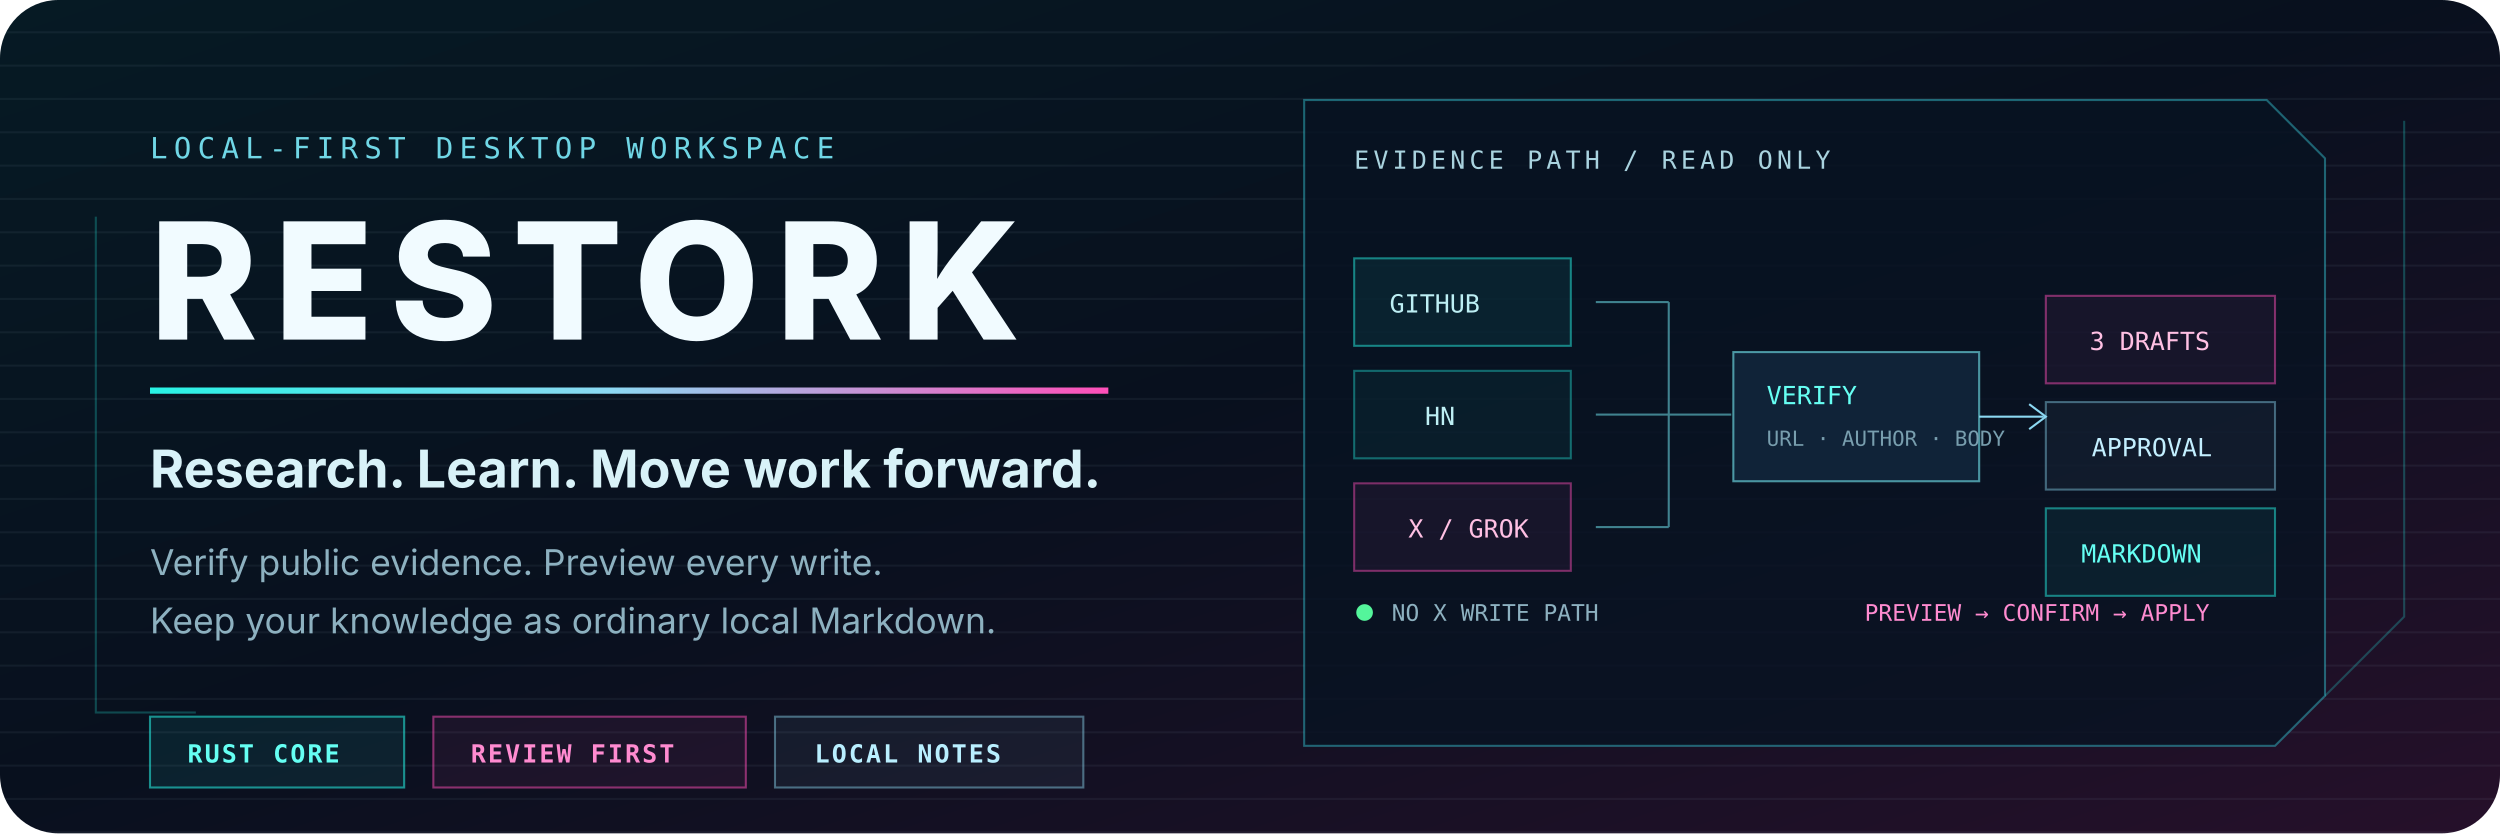
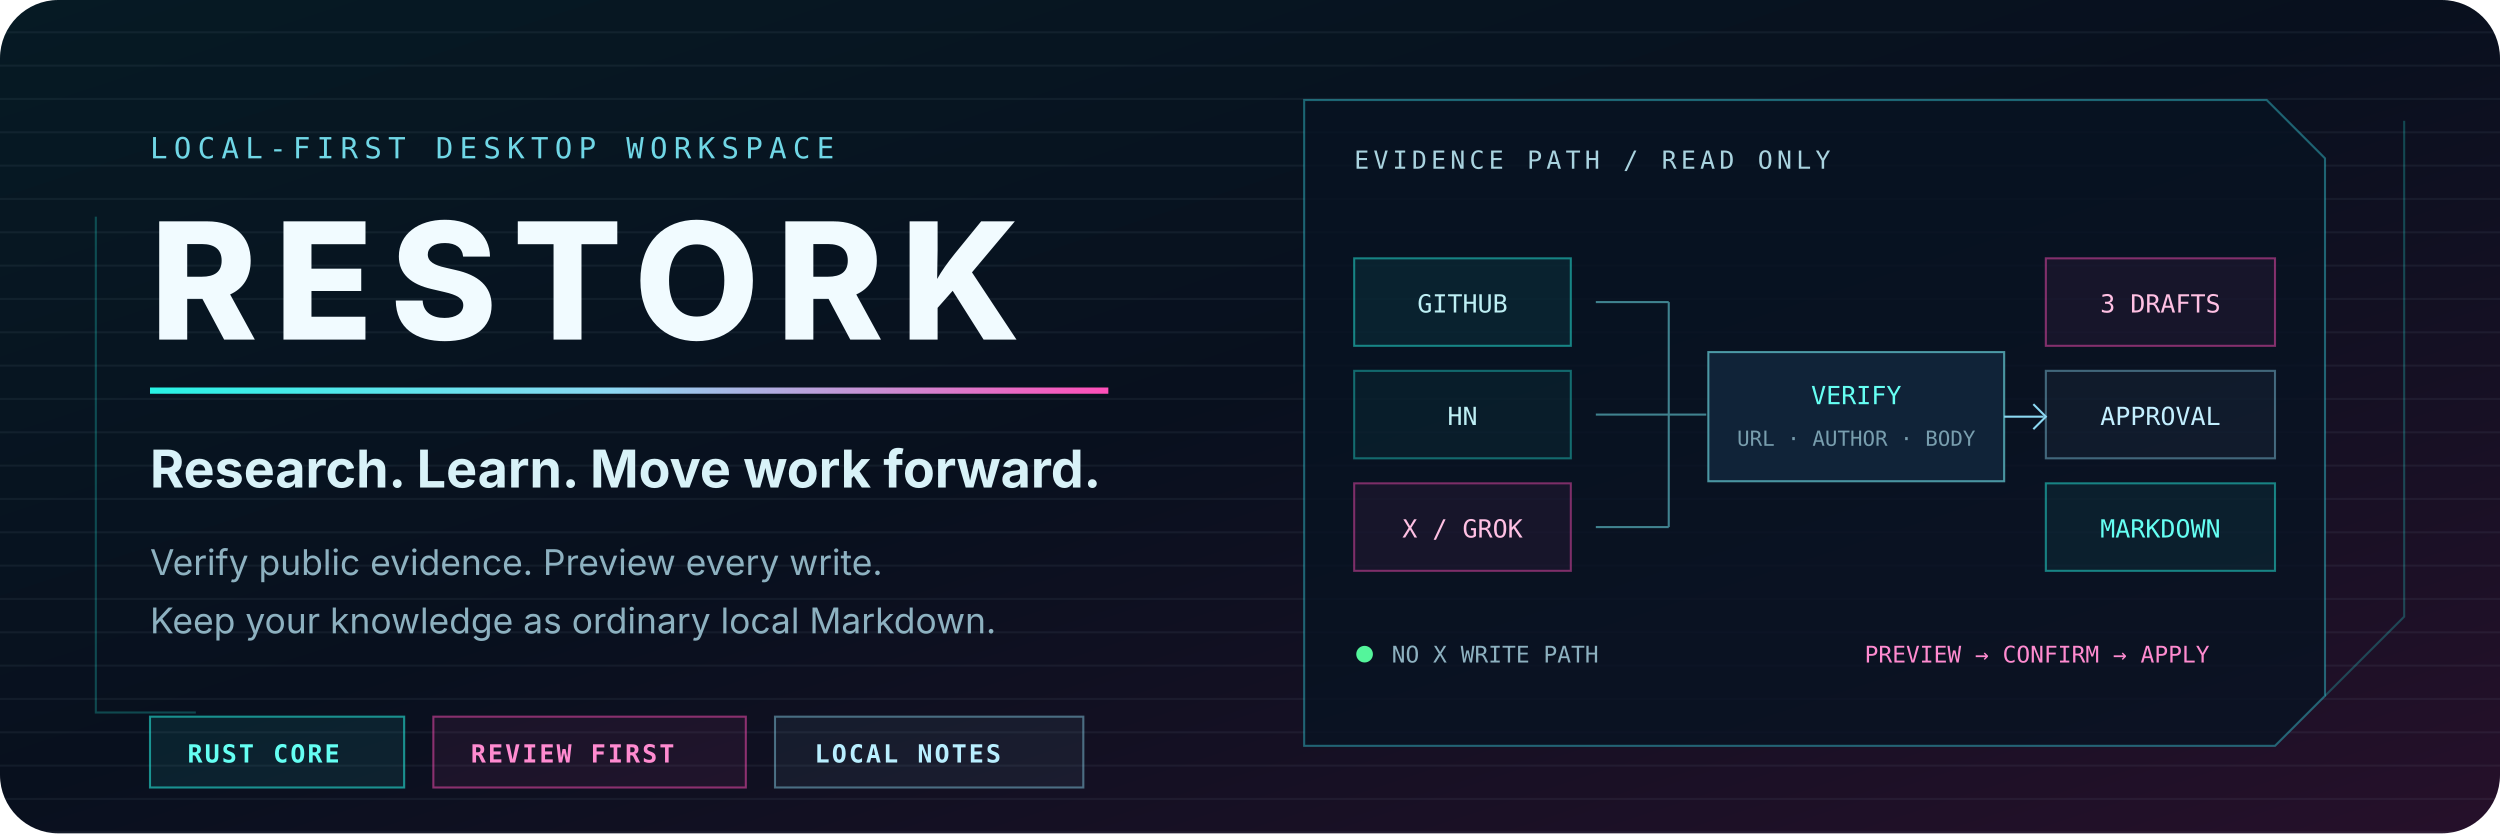
<svg xmlns="http://www.w3.org/2000/svg" width="1200" height="400" viewBox="0 0 1200 400" role="img" aria-labelledby="title desc">
  <defs>
    <linearGradient id="bg" x1="0" y1="0" x2="1" y2="1">
      <stop stop-color="#061A24" />
      <stop offset=".48" stop-color="#08101E" />
      <stop offset="1" stop-color="#26102A" />
    </linearGradient>
    <linearGradient id="signal" x1="0" y1="0" x2="1" y2="0">
      <stop stop-color="#27F3E5" />
      <stop offset=".48" stop-color="#8CD9F3" />
      <stop offset="1" stop-color="#FF4EB8" />
    </linearGradient>
    <pattern id="scan" width="16" height="16" patternUnits="userSpaceOnUse">
      <path d="M0 15.5H16" stroke="#BDEBF5" stroke-opacity=".055" />
    </pattern>
  </defs>
  <rect width="1200" height="400" rx="28" fill="url(#bg)" />
  <rect width="1200" height="400" rx="28" fill="url(#scan)" />
  <path d="M0 2H420L520 2" stroke="url(#signal)" stroke-width="4" />
  <path d="M680 398H1200" stroke="url(#signal)" stroke-width="3" opacity=".7" />
  <g fill="none" stroke="#27F3E5" stroke-opacity=".25">
    <path d="M46 104V342H94" />
    <path d="M1154 58V296L1116 334" />
  </g>
  <g transform="translate(72 58)" font-family="-apple-system,BlinkMacSystemFont,'Segoe UI',sans-serif">
    <text x="0" y="18" fill="#70D7E6" font-family="ui-monospace,SFMono-Regular,Menlo,monospace" font-size="14" letter-spacing="3">LOCAL-FIRST DESKTOP WORKSPACE</text>
    <text x="0" y="105" fill="#F1FBFF" font-size="78" font-weight="800" letter-spacing="8">RESTORK</text>
    <rect x="0" y="128" width="460" height="3" fill="url(#signal)" />
    <text x="0" y="176" fill="#D8F2F8" font-size="25" font-weight="650">Research. Learn. Move work forward.</text>
    <text x="0" y="218" fill="#8DB1C0" font-size="17">Verify public evidence. Preview every write.</text>
    <text x="0" y="246" fill="#8DB1C0" font-size="17">Keep your knowledge as ordinary local Markdown.</text>
    <g transform="translate(0 286)" font-family="ui-monospace,SFMono-Regular,Menlo,monospace" font-size="12" font-weight="700" letter-spacing="1">
      <rect width="122" height="34" fill="#27F3E5" fill-opacity=".08" stroke="#27F3E5" stroke-opacity=".55" />
      <text x="18" y="22" fill="#65FFF3">RUST CORE</text>
      <rect x="136" width="150" height="34" fill="#FF4EB8" fill-opacity=".07" stroke="#FF4EB8" stroke-opacity=".5" />
      <text x="154" y="22" fill="#FF8BD0">REVIEW FIRST</text>
      <rect x="300" width="148" height="34" fill="#8CD9F3" fill-opacity=".06" stroke="#8CD9F3" stroke-opacity=".45" />
      <text x="319" y="22" fill="#B9EFFF">LOCAL NOTES</text>
    </g>
  </g>
  <g transform="translate(626 48)" font-family="-apple-system,BlinkMacSystemFont,'Segoe UI',sans-serif">
    <path d="M0 0H462L490 28V286L466 310H0Z" fill="#071322" fill-opacity=".78" stroke="#3BD7E6" stroke-opacity=".42" />
    <path d="M0 54H490" stroke="url(#signal)" stroke-opacity=".7" />
    <text x="24" y="33" fill="#A9D3DF" font-family="ui-monospace,SFMono-Regular,Menlo,monospace" font-size="12" letter-spacing="2">EVIDENCE PATH / READ ONLY</text>
    <g transform="translate(24 76)" font-family="ui-monospace,SFMono-Regular,Menlo,monospace" font-size="12">
      <rect width="104" height="42" fill="#27F3E5" fill-opacity=".07" stroke="#27F3E5" stroke-opacity=".48" />
-       <text x="17" y="26" fill="#BDEFF4">GITHUB</text>
+       <text x="52" y="26" fill="#BDEFF4" text-anchor="middle">GITHUB</text>
      <rect y="54" width="104" height="42" fill="#27F3E5" fill-opacity=".05" stroke="#27F3E5" stroke-opacity=".38" />
-       <text x="34" y="80" fill="#BDEFF4">HN</text>
+       <text x="52" y="80" fill="#BDEFF4" text-anchor="middle">HN</text>
      <rect y="108" width="104" height="42" fill="#FF4EB8" fill-opacity=".06" stroke="#FF4EB8" stroke-opacity=".45" />
-       <text x="26" y="134" fill="#FFC0E3">X / GROK</text>
-       <path d="M116 21H151M116 75H151M116 129H151M151 21V129M151 75H181" stroke="#6DDDE9" stroke-opacity=".55" />
-       <rect x="182" y="45" width="118" height="62" fill="#102338" stroke="#75E9F2" stroke-opacity=".6" />
-       <text x="198" y="70" fill="#66FFF3">VERIFY</text>
-       <text x="198" y="90" fill="#789EAE" font-size="10">URL · AUTHOR · BODY</text>
-       <path d="M300 76H331" stroke="#8CD9F3" />
-       <path d="M324 70L332 76L324 82" stroke="#8CD9F3" fill="none" />
-       <rect x="332" y="18" width="110" height="42" fill="#FF4EB8" fill-opacity=".06" stroke="#FF4EB8" stroke-opacity=".48" />
-       <text x="353" y="44" fill="#FFC0E3">3 DRAFTS</text>
-       <rect x="332" y="69" width="110" height="42" fill="#8CD9F3" fill-opacity=".05" stroke="#8CD9F3" stroke-opacity=".42" />
-       <text x="354" y="95" fill="#C3EFFF">APPROVAL</text>
-       <rect x="332" y="120" width="110" height="42" fill="#27F3E5" fill-opacity=".06" stroke="#27F3E5" stroke-opacity=".48" />
-       <text x="349" y="146" fill="#65FFF3">MARKDOWN</text>
+       <text x="52" y="134" fill="#FFC0E3" text-anchor="middle">X / GROK</text>
+       <path d="M116 21H151M116 75H151M116 129H151M151 21V129M151 75H169" stroke="#6DDDE9" stroke-opacity=".55" />
+       <rect x="170" y="45" width="142" height="62" fill="#102338" stroke="#75E9F2" stroke-opacity=".6" />
+       <text x="241" y="70" fill="#66FFF3" text-anchor="middle">VERIFY</text>
+       <text x="241" y="90" fill="#789EAE" font-size="10" text-anchor="middle">URL · AUTHOR · BODY</text>
+       <path d="M312 76H331" stroke="#8CD9F3" />
+       <path d="M326 70L332 76L326 82" stroke="#8CD9F3" fill="none" />
+       <rect x="332" y="0" width="110" height="42" fill="#FF4EB8" fill-opacity=".06" stroke="#FF4EB8" stroke-opacity=".48" />
+       <text x="387" y="26" fill="#FFC0E3" text-anchor="middle">3 DRAFTS</text>
+       <rect x="332" y="54" width="110" height="42" fill="#8CD9F3" fill-opacity=".05" stroke="#8CD9F3" stroke-opacity=".42" />
+       <text x="387" y="80" fill="#C3EFFF" text-anchor="middle">APPROVAL</text>
+       <rect x="332" y="108" width="110" height="42" fill="#27F3E5" fill-opacity=".06" stroke="#27F3E5" stroke-opacity=".48" />
+       <text x="387" y="134" fill="#65FFF3" text-anchor="middle">MARKDOWN</text>
    </g>
-     <g transform="translate(24 250)" font-family="ui-monospace,SFMono-Regular,Menlo,monospace" font-size="11">
+     <g transform="translate(24 270)" font-family="ui-monospace,SFMono-Regular,Menlo,monospace" font-size="11">
      <circle cx="5" cy="-4" r="4" fill="#54F59B" />
      <text x="18" y="0" fill="#8DB1C0">NO X WRITE PATH</text>
      <text x="245" y="0" fill="#FF8BD0">PREVIEW → CONFIRM → APPLY</text>
    </g>
  </g>
</svg>
